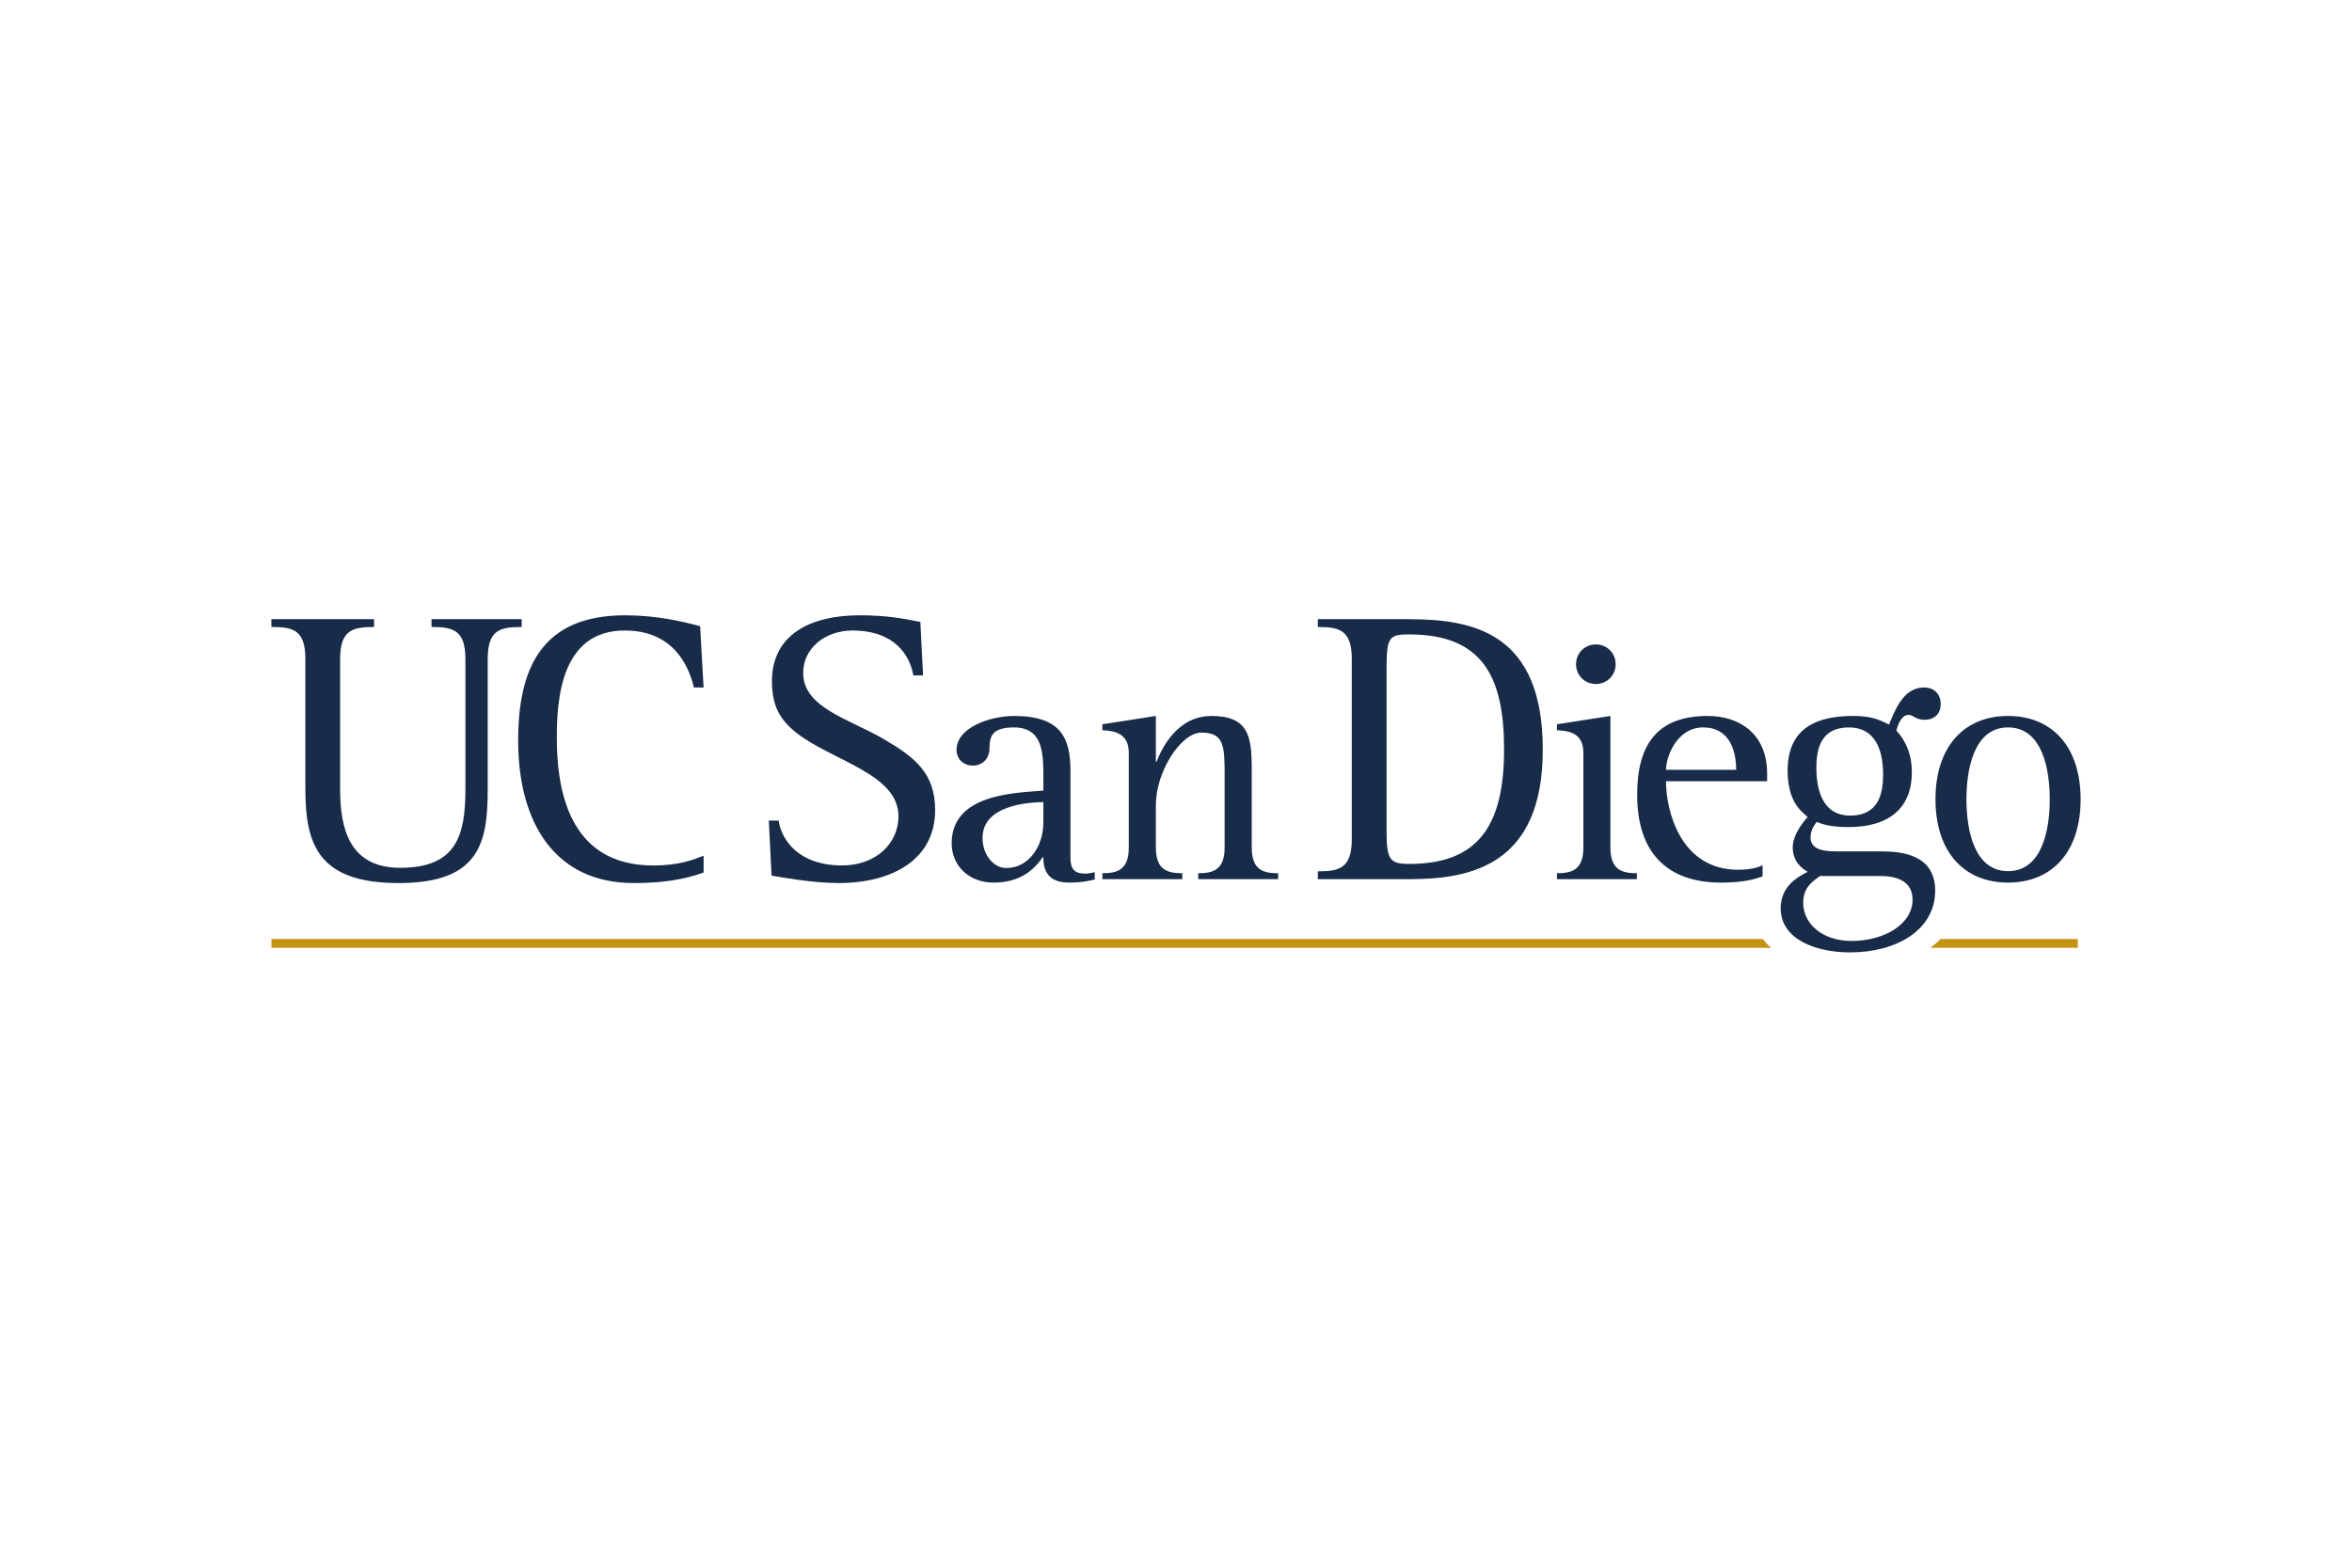
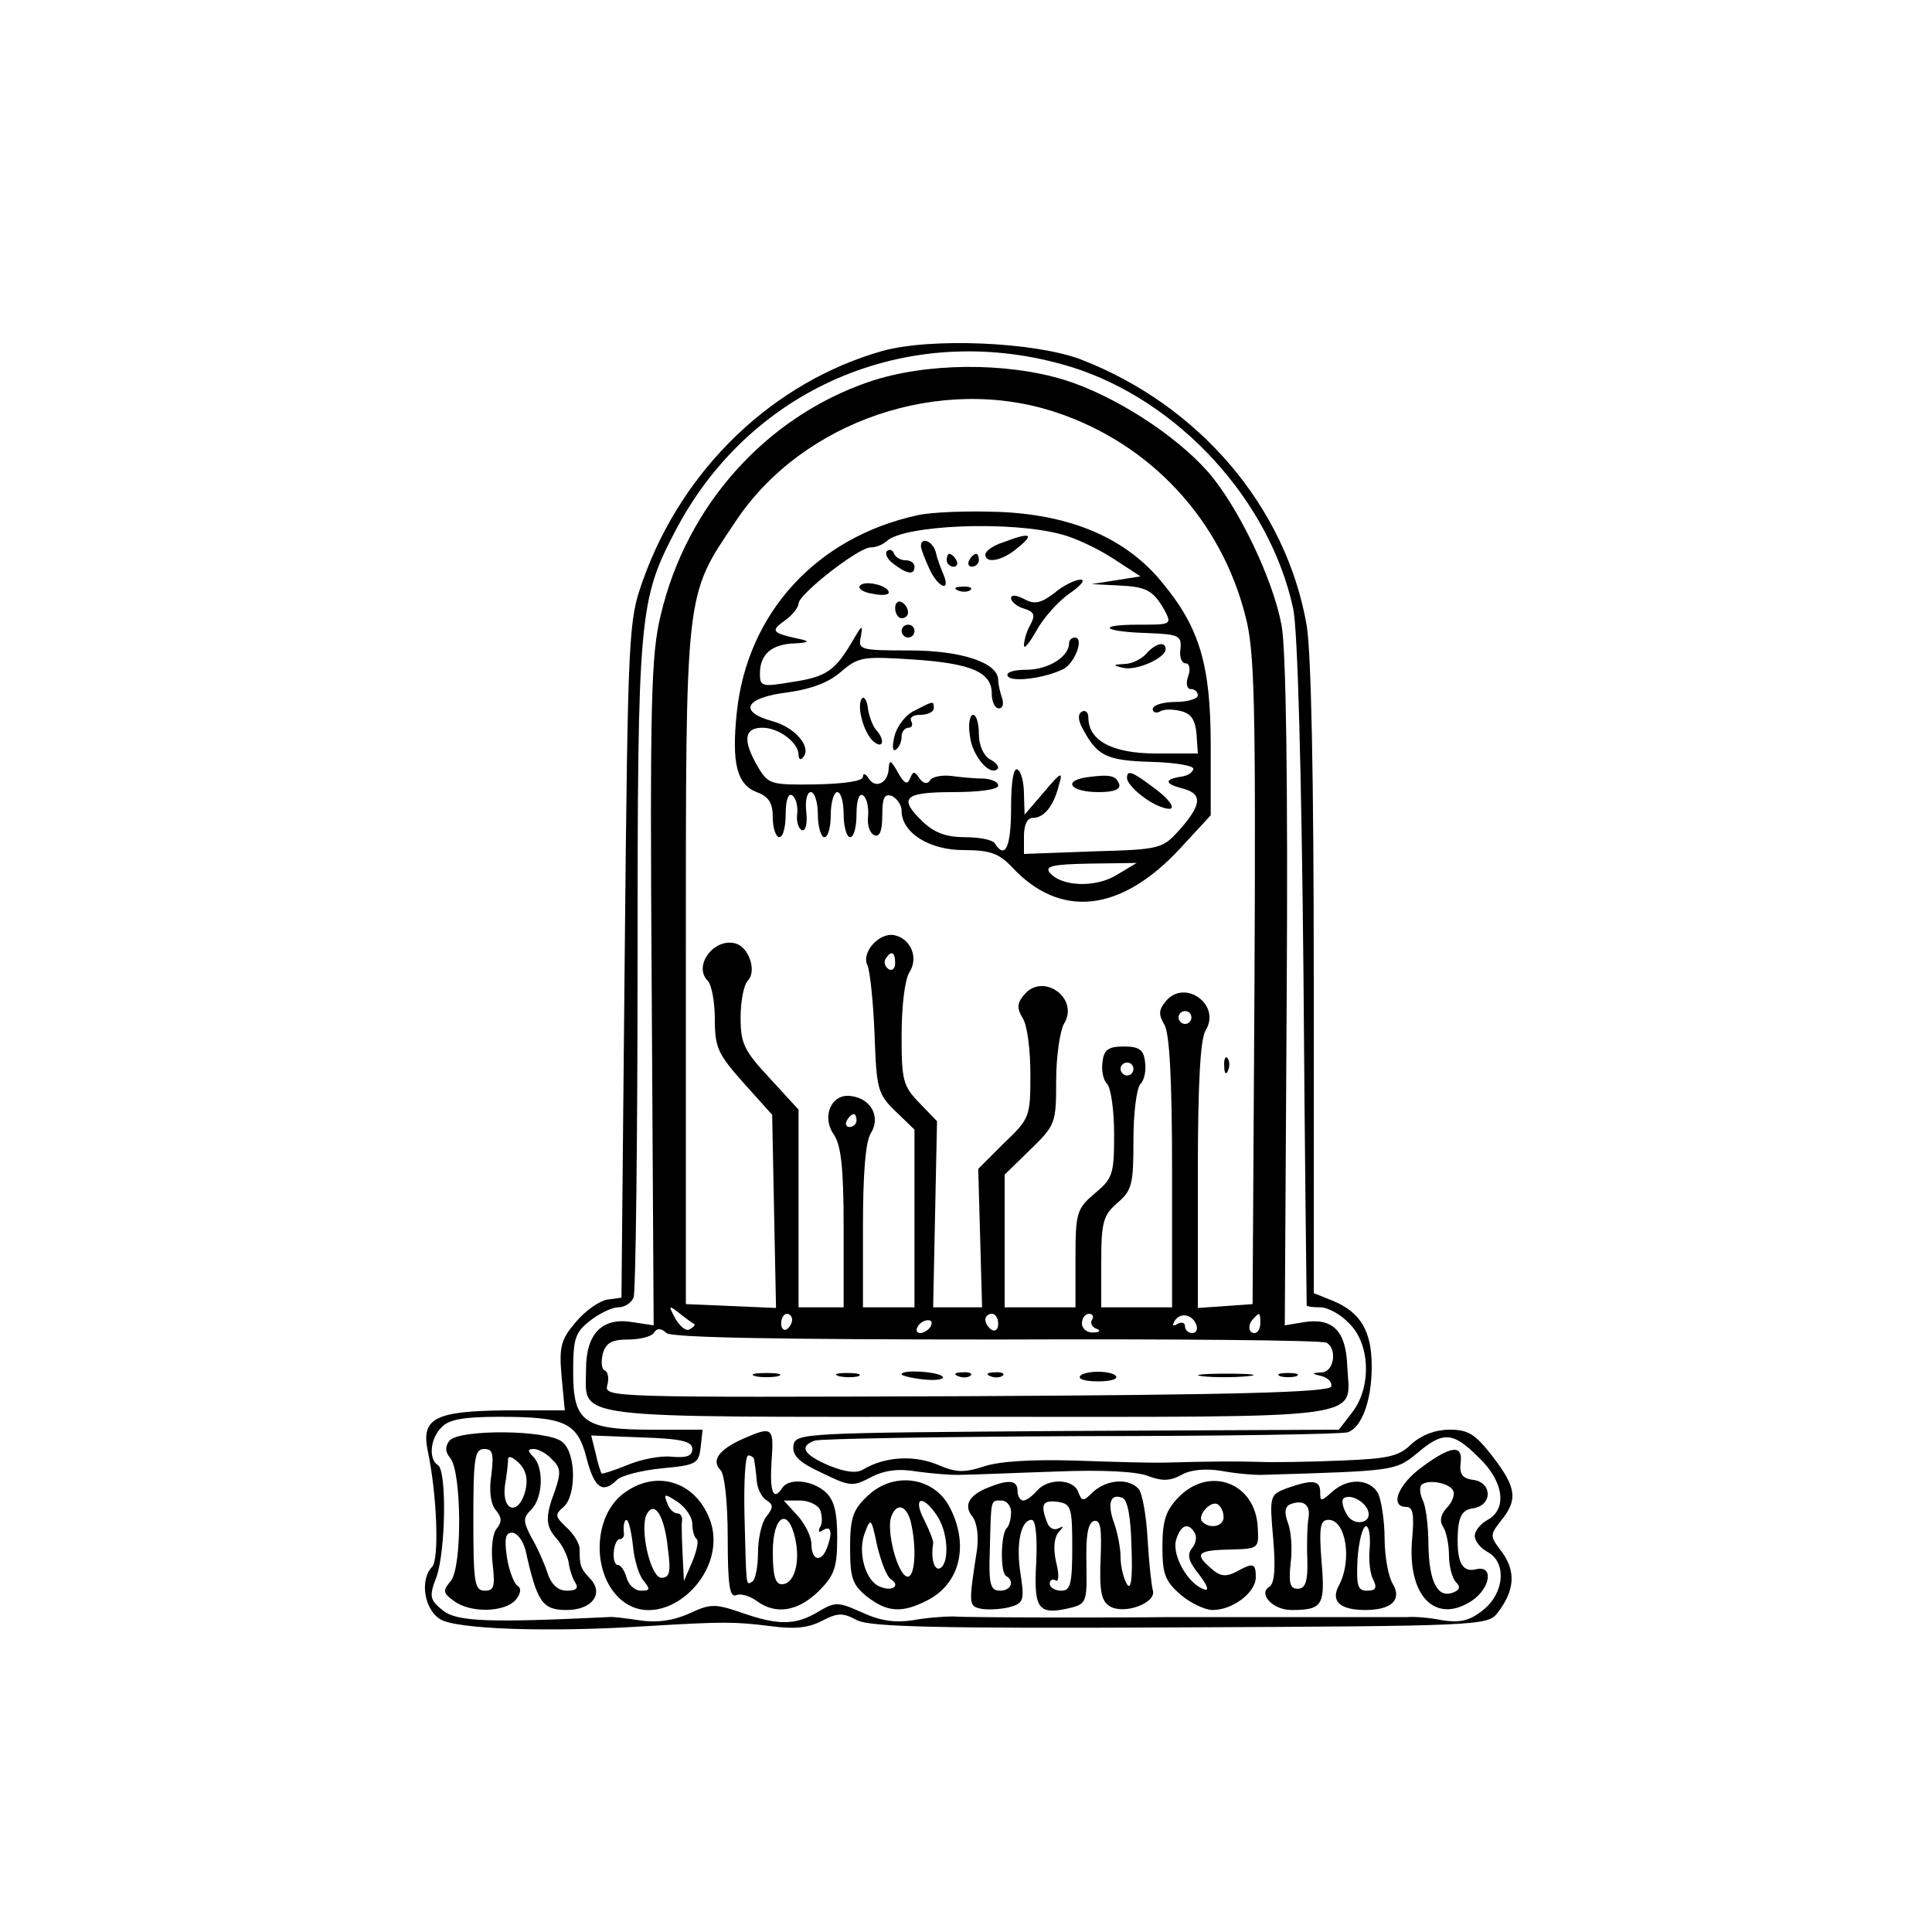
- <svg xmlns="http://www.w3.org/2000/svg" height="800" width="1200" viewBox="-27 -8.386 234 50.317">
-   <path fill="#182b49" d="M35.193 0c-8.314 0-10.641 5.28-10.641 12.466 0 8.275 3.73 14.179 11.496 14.179 2.875 0 5.05-.35 6.953-1.051v-1.67c-1.008.389-2.407.973-5.007.973-8.508 0-9.598-7.729-9.598-12.74 0-4.002.508-10.645 6.758-10.645 4.821 0 6.37 3.496 6.879 5.672h.968l-.347-6.1C40.941.621 38.302.001 35.193.001zm23.346 0c-4.889 0-8.737 1.903-8.737 6.562 0 2.489.817 3.883 2.524 5.203 3.612 2.759 10.062 4.042 10.062 8.234 0 2.683-2.215 4.895-5.633 4.895-4.157 0-5.982-2.407-6.291-4.467h-.974l.273 5.479c.973.156 4.039.738 6.68.738 5.317 0 9.594-2.332 9.594-7.264 0-3.691-2.057-5.281-5.125-7.068-3.379-1.98-8.004-3.108-8.004-6.564 0-2.565 2.292-4.234 4.896-4.234 4.154 0 5.71 2.41 6.061 4.467h.97L64.566.658C62.815.311 61.146 0 58.539 0zM0 .389v.773c2.14 0 3.381.273 3.381 3.188v12.936c0 5.476 1.246 9.359 9.284 9.359 8.08 0 8.857-4.039 8.857-9.359V4.35c0-2.915 1.243-3.187 3.379-3.187V.389h-8.971v.773c2.096 0 3.375.273 3.375 3.188v12.936c0 4.621-.889 7.841-6.488 7.841-5.045 0-5.979-3.88-5.979-7.841V4.35c0-2.915 1.283-3.187 3.379-3.187V.389H.001zm104.11 0v.775c2.1 0 3.38.271 3.38 3.186v17.943c0 2.912-1.28 3.184-3.38 3.184v.781h9.09c6.1 0 13.29-1.361 13.29-12.896 0-11.575-6.84-12.973-13.29-12.973l-9.09 0zm9.09 1.514c7.38 0 9.44 4.31 9.44 11.459 0 7.806-2.76 11.379-9.44 11.379-1.94 0-2.25-.427-2.25-3.262V5.166c0-3.03.31-3.264 2.25-3.264zm18.57.996c-1.1 0-1.97.863-1.97 1.969 0 1.106.87 1.969 1.97 1.969 1.11 0 1.97-.863 1.97-1.969 0-1.106-.86-1.969-1.97-1.969zm32.65 4.283c-2.11 0-2.93 2.387-3.48 3.697-1.11-.586-1.98-.861-3.57-.861-3.28 0-6.52.966-6.52 5.422 0 2.937 1.2 3.974 2 4.629-.38.417-1.49 1.729-1.49 3.008 0 1.453.9 2.108 1.49 2.451-1.11.555-2.69 1.486-2.69 3.629 0 3.108 3.52 4.388 6.9 4.388 4.6 0 8.47-2.209 8.47-6.148 0-3.834-3.84-3.904-5.49-3.904h-4.08c-1.11 0-2.83 0-2.83-1.385 0-.759.41-1.278.62-1.553.75.344 1.76.52 3.14.52 4.15 0 6.32-1.972 6.32-5.461 0-2.42-1.14-3.7-1.55-4.149.17-.551.48-1.554 1.24-1.554.45 0 .66.486 1.56.486 1.03 0 1.62-.622 1.62-1.559 0-1.035-.69-1.656-1.66-1.656zM73.9 10.018c-2.386 0-5.734 1.139-5.734 3.385 0 .932.722 1.556 1.656 1.556.59 0 1.625-.382 1.625-1.798 0-1.107.277-2.004 2.42-2.004 2.9 0 2.937 2.554 2.937 4.974v1.311c-2.625.245-9.123.244-9.123 5.254 0 2.245 1.76 3.904 4.143 3.904 2.354 0 3.841-.964 4.906-2.519h.074c0 1.486.588 2.519 2.594 2.519 1.24 0 2.104-.207 2.518-.31v-.723c-.309.069-.623.137-.932.137-1.075 0-1.486-.415-1.486-1.623v-8.573c0-3.212-.864-5.49-5.598-5.49zm14.098 0l-5.321.828v.588c.999.069 2.625.172 2.625 2.246v9.434c0 2.246-1.177 2.554-2.625 2.554v.59h7.946v-.59c-1.455 0-2.625-.308-2.625-2.554v-4.254c0-3.284 2.488-7.186 4.523-7.186 2.285 0 2.317 1.348 2.317 4.321v7.119c0 2.246-1.177 2.554-2.626 2.554v.59h7.948v-.59c-1.451 0-2.625-.308-2.625-2.554v-7.879c0-3.215-.345-5.217-4.01-5.217-3.423 0-4.975 3.28-5.457 4.559h-.07zm45.222 0l-5.32.828v.588c1.04.069 2.63.172 2.63 2.246v9.434c0 2.246-1.18 2.554-2.63 2.554v.59h7.95v-.59c-1.45 0-2.63-.308-2.63-2.554zm9.68 0c-4.98 0-7.02 2.794-7.02 7.84 0 5.804 3.01 8.742 8.36 8.742 2.11 0 3.29-.31 4.12-.623v-1.103c-.7.345-1.63.449-2.42.449-5.78 0-7.19-5.908-7.19-8.811h10.06v-.762c0-4.007-2.81-5.732-5.91-5.732zm29.88 0c-4.42 0-7.22 3.106-7.22 8.291 0 5.183 2.8 8.291 7.22 8.291 4.43 0 7.22-3.108 7.22-8.291 0-5.185-2.79-8.291-7.22-8.291zm-30.33 1.139c2.66 0 3.28 2.383 3.28 4.215h-6.98c0-1.279 1.07-4.215 3.7-4.215zm14.51 0c2.49 0 3.39 2.073 3.39 4.662 0 1.835-.38 4.113-3.29 4.113-2.49 0-3.35-2.14-3.35-4.766 0-2.004.52-4.009 3.25-4.009zm15.82 0c3.46 0 4.15 4.283 4.15 7.152 0 2.869-.69 7.15-4.15 7.15-3.45 0-4.14-4.281-4.14-7.15 0-2.869.69-7.152 4.14-7.152zm-95.976 7.427v2.04c0 2.348-1.451 4.527-3.697 4.527-1.175 0-2.352-1.209-2.352-3.004 0-3.215 4.424-3.526 6.049-3.563zm77.256 7.362h6.04c1.74 0 3.18.587 3.18 2.349 0 2.488-2.9 4.112-6.04 4.112-3.01 0-4.84-1.762-4.84-3.801 0-1.555.97-2.143 1.66-2.66z" />
-   <path fill="#c69214" d="M.002 32.212v.877h149.22c-.32-.268-.6-.563-.84-.877zm166.07 0c-.31.317-.65.607-1.03.877h14.68v-.877z" />
+ <svg xmlns="http://www.w3.org/2000/svg" version="1.0" width="300pt" height="300pt" viewBox="0 0 300 300" preserveAspectRatio="xMidYMid meet">
+   <g transform="translate(0,300) scale(0.1,-0.1)" fill="#000000" stroke="none">
+     <path d="M1370 2455 c-169 -48 -310 -182 -372 -357 -22 -62 -23 -75 -28 -588 l-5 -525 -22 -3 c-12 -2 -34 -17 -49 -35 -23 -27 -26 -38 -22 -84 l5 -53 -91 0 c-110 -1 -132 -12 -122 -62 15 -70 18 -170 7 -181 -19 -19 -13 -65 12 -81 24 -16 169 -21 322 -11 118 7 135 7 191 0 37 -5 59 -3 80 8 25 13 33 13 55 1 21 -10 118 -13 502 -11 463 2 477 3 492 22 27 35 29 64 8 94 -20 26 -20 27 -2 50 26 32 24 51 -13 99 -27 35 -38 42 -67 42 -22 0 -43 -8 -59 -22 -20 -20 -37 -23 -110 -26 -48 -2 -105 -3 -127 -2 -39 1 -62 1 -142 -1 -21 -1 -85 1 -143 3 -68 2 -118 -1 -142 -9 -31 -10 -43 -10 -73 3 -37 15 -82 12 -115 -8 -10 -6 -27 -4 -52 6 -40 17 -48 30 -23 39 8 3 194 6 414 7 220 0 406 3 414 6 22 8 37 50 37 102 0 55 -17 84 -60 102 l-30 12 0 486 c0 320 -4 508 -11 551 -32 184 -167 342 -351 413 -72 27 -232 34 -308 13z m294 -25 c166 -52 308 -207 344 -375 7 -30 13 -255 16 -565 2 -283 5 -516 5 -517 1 -2 10 -3 21 -3 12 0 32 -11 45 -25 33 -32 35 -100 4 -139 l-20 -26 -422 -2 c-413 -3 -422 -3 -425 -23 -2 -15 9 -26 44 -42 43 -21 48 -22 76 -7 21 11 43 14 72 9 22 -3 55 -6 71 -5 17 0 82 3 145 5 72 3 126 0 143 -7 21 -8 34 -8 52 2 14 8 37 10 62 6 21 -4 52 -7 68 -6 199 6 202 6 235 33 41 35 56 34 96 -6 39 -37 45 -80 14 -97 -11 -6 -20 -17 -20 -25 0 -8 9 -19 20 -25 30 -16 26 -64 -7 -90 -21 -17 -36 -20 -63 -16 -19 4 -44 6 -55 5 -11 0 -94 0 -185 0 -91 0 -174 0 -185 0 -63 -1 -314 -1 -335 1 -14 0 -42 -2 -63 -6 -27 -4 -50 -1 -78 12 -38 17 -42 17 -69 1 -35 -21 -62 -21 -119 -1 -41 14 -48 14 -82 -2 -25 -11 -50 -14 -76 -10 -21 3 -42 6 -48 5 -187 -9 -235 -7 -257 10 -21 17 -22 22 -10 53 14 41 16 164 2 173 -15 9 -12 42 6 59 11 12 35 16 89 16 103 0 122 -9 136 -65 12 -46 25 -55 47 -33 7 7 39 15 70 18 53 5 57 7 60 33 l3 27 -78 0 c-107 0 -123 12 -123 90 0 51 3 61 26 79 15 12 35 21 44 21 10 0 21 7 24 16 3 9 6 241 6 516 0 549 2 566 61 678 119 223 369 325 613 250z m-589 -1680 c0 -11 -9 -14 -32 -12 -17 2 -48 -4 -69 -13 -20 -8 -38 -14 -40 -13 -1 2 -6 16 -9 31 l-7 28 78 -3 c62 -2 79 -6 79 -18z" />
+     <path d="M1349 2407 c-160 -55 -283 -192 -323 -362 -15 -61 -17 -134 -14 -586 l3 -517 -33 5 c-47 8 -72 -18 -72 -73 0 -79 -38 -74 594 -74 635 0 592 -6 588 79 -2 54 -22 75 -67 68 l-30 -5 3 515 c2 326 -1 536 -8 572 -13 71 -67 184 -114 238 -51 58 -146 119 -223 143 -91 28 -216 27 -304 -3z m293 -48 c145 -49 254 -166 292 -316 14 -53 16 -131 14 -565 l-3 -503 -42 -3 -43 -3 0 206 c0 146 4 211 12 225 25 40 -33 81 -62 45 -11 -13 -11 -21 -2 -36 8 -13 12 -84 12 -229 l0 -210 -55 0 -55 0 0 70 c0 62 3 73 25 92 23 20 25 29 25 98 0 42 5 81 11 87 6 6 9 21 7 34 -2 19 -9 24 -33 24 -24 0 -31 -5 -33 -24 -2 -13 1 -28 7 -34 6 -6 11 -41 11 -78 0 -62 -2 -69 -30 -92 -28 -24 -30 -30 -30 -101 l0 -76 -55 0 -55 0 0 103 0 103 40 39 c39 38 40 41 40 107 0 38 6 77 12 88 25 40 -33 81 -62 45 -11 -13 -11 -21 -2 -36 7 -10 12 -49 12 -87 0 -66 -1 -69 -41 -107 l-40 -40 3 -108 3 -107 -38 0 -38 0 3 145 3 144 -28 29 c-25 26 -27 35 -27 105 0 44 5 86 12 97 15 23 2 53 -24 58 -23 4 -51 -27 -41 -47 4 -9 9 -57 11 -107 3 -86 5 -93 33 -120 l29 -28 0 -138 0 -138 -40 0 -40 0 0 125 c0 83 4 132 12 145 16 25 1 54 -30 58 -31 5 -47 -32 -27 -60 11 -17 15 -51 15 -145 l0 -123 -35 0 -35 0 0 153 0 154 -45 49 c-40 43 -45 54 -45 94 0 25 5 51 11 57 14 14 3 49 -16 57 -34 13 -70 -33 -46 -57 6 -6 11 -33 11 -60 0 -44 5 -54 45 -99 l44 -49 3 -150 3 -150 -70 3 -70 3 0 525 c0 591 -2 572 77 690 104 157 320 230 500 169z m-252 -855 c0 -8 -5 -12 -10 -9 -6 4 -8 11 -5 16 9 14 15 11 15 -7z m460 -84 c0 -5 -4 -10 -10 -10 -5 0 -10 5 -10 10 0 6 5 10 10 10 6 0 10 -4 10 -10z m-90 -80 c0 -5 -4 -10 -10 -10 -5 0 -10 5 -10 10 0 6 5 10 10 10 6 0 10 -4 10 -10z m-430 -80 c0 -5 -5 -10 -11 -10 -5 0 -7 5 -4 10 3 6 8 10 11 10 2 0 4 -4 4 -10z m-252 -316 c2 -1 -1 -5 -7 -8 -5 -4 -15 4 -22 16 -12 22 -11 22 7 8 10 -8 20 -15 22 -16z m152 7 c0 -6 -4 -12 -8 -15 -5 -3 -9 1 -9 9 0 8 4 15 9 15 4 0 8 -4 8 -9z m320 -7 c0 -8 -4 -12 -10 -9 -5 3 -10 10 -10 16 0 5 5 9 10 9 6 0 10 -7 10 -16z m146 7 c-4 -5 0 -12 6 -14 8 -3 6 -6 -4 -6 -10 -1 -18 6 -18 14 0 8 5 15 11 15 5 0 8 -4 5 -9z m162 -9 c2 -7 -1 -12 -7 -12 -6 0 -11 5 -11 11 0 5 -5 7 -12 3 -7 -4 -8 -3 -4 5 9 14 28 10 34 -7z m99 3 c0 -8 -4 -15 -9 -15 -10 0 -11 14 -1 23 9 10 10 9 10 -8z m-512 -5 c-3 -5 -11 -10 -16 -10 -6 0 -7 5 -4 10 3 6 11 10 16 10 6 0 7 -4 4 -10z m104 -20 c275 1 505 -1 511 -5 17 -10 11 -45 -7 -46 -17 -1 -17 -2 0 -6 10 -3 16 -10 14 -16 -3 -9 -149 -13 -567 -15 -554 -2 -562 -2 -557 17 3 11 1 21 -4 23 -5 2 -6 13 -3 26 5 17 14 22 40 22 18 0 36 5 39 10 5 8 11 8 20 0 9 -7 169 -10 514 -10z" />
+     <path d="M1425 2200 c-157 -34 -265 -152 -281 -307 -8 -78 0 -111 31 -123 19 -7 25 -17 25 -40 0 -16 5 -30 10 -30 6 0 10 16 10 36 0 21 4 33 10 29 6 -4 9 -16 8 -28 -2 -12 2 -24 7 -26 6 -2 9 10 7 28 -2 17 1 31 7 31 6 0 11 -16 11 -35 0 -19 5 -35 10 -35 6 0 10 16 10 35 0 19 5 35 10 35 6 0 10 -16 10 -35 0 -19 5 -35 10 -35 6 0 10 16 10 36 0 21 4 33 10 29 6 -4 9 -18 8 -32 -2 -14 3 -28 10 -30 8 -3 12 7 12 31 0 27 3 34 15 30 8 -4 15 -14 15 -23 0 -34 43 -61 96 -61 41 0 55 -5 75 -26 75 -81 169 -71 261 28 l48 52 0 108 c0 125 -17 183 -75 253 -55 68 -139 105 -251 110 -49 2 -107 0 -129 -5z m224 -30 c20 -5 56 -22 79 -37 l43 -28 -38 -6 -38 -6 40 -2 c45 -2 55 -7 73 -38 12 -23 11 -23 -40 -23 -67 0 -56 -11 14 -13 49 -2 53 -4 51 -25 -2 -12 2 -22 8 -22 6 0 8 -9 4 -20 -4 -11 -2 -20 4 -20 6 0 11 -4 11 -10 0 -5 -16 -10 -35 -10 -19 0 -35 -5 -35 -11 0 -5 5 -7 11 -4 5 4 20 4 32 1 17 -4 23 -14 25 -36 l2 -30 -65 0 c-68 0 -105 20 -105 56 0 8 -5 12 -10 9 -7 -4 -6 -14 2 -28 22 -41 37 -48 105 -50 38 -1 67 -6 66 -11 -1 -6 -10 -11 -19 -12 -26 -4 -26 -11 1 -18 32 -8 32 -24 -2 -63 -28 -31 -29 -32 -135 -35 l-108 -4 0 28 c0 17 5 28 14 28 17 0 32 18 40 50 7 23 4 22 -23 -10 l-30 -35 -1 32 c0 17 -4 35 -10 38 -6 4 -10 -18 -10 -59 0 -61 -9 -81 -25 -56 -3 6 -24 10 -47 10 -28 0 -47 7 -64 23 -40 38 -31 47 46 47 40 0 70 4 70 10 0 6 -10 10 -22 11 -13 0 -35 2 -50 4 -15 2 -31 -1 -34 -7 -4 -6 -10 -5 -16 3 -8 12 -10 12 -15 0 -4 -10 -9 -8 -19 10 -10 18 -13 20 -14 7 0 -23 -20 -34 -31 -17 -5 8 -9 9 -9 3 0 -7 -28 -11 -73 -12 -70 -1 -74 0 -90 27 -24 41 -22 61 7 61 25 0 56 -23 56 -42 0 -6 3 -9 6 -5 16 15 -10 47 -46 57 -55 15 -43 37 24 45 35 5 63 15 82 32 27 23 34 24 111 19 92 -6 123 -20 123 -53 0 -13 5 -23 11 -23 6 0 8 7 5 16 -3 9 -6 21 -6 28 0 27 -57 46 -138 46 -78 0 -80 1 -75 23 3 18 1 16 -13 -8 -27 -46 -40 -56 -94 -64 -47 -8 -50 -7 -50 13 0 30 18 46 55 47 19 1 23 3 10 6 -47 10 -49 13 -27 29 12 8 22 21 22 27 1 15 93 87 112 87 8 0 18 4 24 9 25 26 194 33 273 11z m86 -528 c-33 -21 -87 -19 -105 3 -8 10 5 13 62 14 l73 1 -30 -18z" />
+     <path d="M1558 2158 c-16 -5 -28 -14 -28 -19 0 -15 27 -10 51 11 26 21 19 24 -23 8z" />
+     <path d="M1430 2152 c0 -4 6 -20 13 -35 13 -29 34 -38 22 -9 -4 9 -10 25 -12 35 -5 17 -23 24 -23 9z" />
+     <path d="M1377 2144 c-3 -4 1 -13 11 -20 21 -16 32 -17 32 -4 0 6 -6 10 -14 10 -8 0 -16 5 -18 11 -2 5 -7 7 -11 3z" />
+     <path d="M1470 2130 c0 -5 5 -10 11 -10 5 0 7 5 4 10 -3 6 -8 10 -11 10 -2 0 -4 -4 -4 -10z" />
+     <path d="M1505 2130 c-3 -5 -1 -10 4 -10 6 0 11 5 11 10 0 6 -2 10 -4 10 -3 0 -8 -4 -11 -10z" />
+     <path d="M1335 2090 c-3 -4 6 -10 20 -12 14 -3 25 -2 25 2 0 11 -39 20 -45 10z" />
+     <path d="M1637 2079 c-21 -16 -31 -18 -47 -9 -12 6 -20 7 -20 1 0 -5 9 -13 20 -16 16 -5 18 -10 10 -25 -6 -10 -10 -25 -10 -32 0 -7 8 3 19 22 10 19 33 45 51 58 18 12 26 22 18 22 -8 0 -27 -9 -41 -21z" />
+     <path d="M1488 2083 c7 -3 16 -2 19 1 4 3 -2 6 -13 5 -11 0 -14 -3 -6 -6z" />
+     <path d="M1390 2056 c0 -9 5 -16 10 -16 6 0 10 4 10 9 0 6 -4 13 -10 16 -5 3 -10 -1 -10 -9z" />
+     <path d="M1400 2020 c0 -5 5 -10 10 -10 6 0 10 5 10 10 0 6 -4 10 -10 10 -5 0 -10 -4 -10 -10z" />
+     <path d="M1660 2001 c0 -21 -33 -41 -66 -41 -20 0 -33 -4 -29 -10 6 -10 58 -3 86 11 18 9 33 49 18 49 -5 0 -9 -4 -9 -9z" />
+     <path d="M1780 1985 c-7 -8 -22 -16 -34 -16 -18 -1 -19 -2 -2 -6 20 -5 66 15 66 29 0 13 -16 9 -30 -7z" />
+     <path d="M1339 1916 c-10 -10 2 -54 17 -67 15 -13 19 1 5 17 -5 5 -11 20 -13 32 -1 13 -6 21 -9 18z" />
+     <path d="M1421 1897 c-14 -6 -28 -24 -32 -40 -4 -16 -3 -25 2 -21 5 3 9 12 9 20 0 8 5 14 11 14 5 0 7 5 4 10 -3 6 3 10 14 10 12 0 21 5 21 10 0 12 0 12 -29 -3z" />
+     <path d="M1506 1858 c3 -31 31 -64 43 -52 3 3 -2 10 -12 15 -10 6 -17 22 -17 39 0 17 -4 30 -9 30 -5 0 -8 -15 -5 -32z" />
+     <path d="M1687 1793 c-38 -6 -24 -23 19 -23 23 0 34 4 32 12 -5 14 -14 16 -51 11z" />
+     <path d="M1750 1792 c0 -11 30 -37 53 -45 27 -10 20 7 -13 31 -32 24 -40 27 -40 14z" />
+     <path d="M1901 1344 c0 -11 3 -14 6 -6 3 7 2 16 -1 19 -3 4 -6 -2 -5 -13z" />
+     <path d="M1173 863 c9 -2 25 -2 35 0 9 3 1 5 -18 5 -19 0 -27 -2 -17 -5z" />
+     <path d="M1303 863 c9 -2 23 -2 30 0 6 3 -1 5 -18 5 -16 0 -22 -2 -12 -5z" />
+     <path d="M1400 866 c0 -2 15 -6 34 -8 19 -2 32 0 30 4 -5 8 -64 12 -64 4z" />
+     <path d="M1488 863 c7 -3 16 -2 19 1 4 3 -2 6 -13 5 -11 0 -14 -3 -6 -6z" />
+     <path d="M1538 863 c7 -3 16 -2 19 1 4 3 -2 6 -13 5 -11 0 -14 -3 -6 -6z" />
+     <path d="M1677 863 c-3 -5 10 -8 28 -8 18 0 31 3 28 8 -2 4 -15 7 -28 7 -13 0 -26 -3 -28 -7z" />
+     <path d="M1867 863 c18 -2 50 -2 70 0 21 2 7 4 -32 4 -38 0 -55 -2 -38 -4z" />
+     <path d="M1988 863 c6 -2 18 -2 25 0 6 3 1 5 -13 5 -14 0 -19 -2 -12 -5z" />
+     <path d="M698 763 c-7 -9 -7 -17 1 -27 18 -21 19 -169 1 -191 -13 -15 -12 -19 5 -31 25 -19 79 -18 96 2 8 10 9 18 2 22 -5 4 -13 24 -16 45 -4 28 -2 37 8 37 8 0 17 -12 21 -27 18 -81 26 -93 64 -93 39 0 58 25 37 48 -16 17 -17 21 -17 47 0 8 -9 23 -20 33 -18 17 -19 20 -5 32 20 17 20 84 -2 101 -22 19 -160 20 -175 2z m65 -53 c-4 -25 -1 -46 7 -55 9 -11 10 -18 1 -29 -6 -7 -9 -31 -6 -55 4 -35 2 -41 -12 -41 -16 0 -18 11 -18 110 0 96 2 110 17 110 13 0 15 -7 11 -40z m94 24 c14 -13 14 -21 5 -48 -16 -42 -15 -56 3 -76 8 -9 16 -25 18 -36 1 -10 6 -25 10 -31 6 -9 2 -13 -13 -13 -13 0 -24 9 -30 28 -5 15 -16 40 -25 55 -13 25 -13 30 0 43 18 18 20 65 3 82 -9 9 -9 12 1 12 7 0 20 -7 28 -16z m-41 -48 c-10 -40 -37 -34 -32 7 3 17 5 36 5 42 1 5 8 2 17 -7 11 -11 14 -25 10 -42z" />
+     <path d="M1154 766 c-38 -17 -50 -34 -35 -49 6 -6 11 -49 11 -105 0 -73 3 -93 13 -89 7 3 21 -1 32 -9 30 -22 64 -16 96 15 25 25 29 37 29 84 0 40 -5 58 -18 70 -21 19 -57 22 -67 7 -14 -22 -20 -7 -17 40 4 54 2 56 -44 36z m17 -33 c1 -5 3 -19 4 -32 1 -13 8 -27 16 -31 10 -7 10 -11 -1 -25 -7 -8 -13 -34 -13 -56 0 -22 -4 -42 -9 -45 -10 -6 -9 -10 -12 104 -1 50 1 92 6 92 4 0 9 -3 9 -7z m103 -79 c3 -9 3 -21 -1 -26 -3 -7 -1 -8 5 -4 13 8 15 -4 6 -28 -9 -23 -24 -19 -24 6 0 12 -10 32 -22 45 l-21 23 25 0 c14 0 29 -7 32 -16z m-39 -44 c8 -37 -2 -70 -21 -70 -10 0 -14 13 -14 50 0 57 24 71 35 20z" />
+     <path d="M2208 722 c-37 -27 -51 -62 -24 -62 10 0 12 -12 9 -47 -9 -90 35 -136 92 -99 30 20 35 57 6 49 -22 -5 -30 14 -27 62 2 22 8 31 24 33 30 5 29 40 0 44 -17 2 -22 9 -20 26 4 29 -14 28 -60 -6z m49 -38 c2 -7 -3 -18 -11 -26 -9 -10 -11 -20 -5 -29 5 -8 9 -28 9 -45 0 -16 5 -35 11 -41 7 -7 6 -12 -5 -16 -24 -9 -37 17 -38 75 0 29 -4 60 -9 69 -4 9 -5 19 -2 23 10 10 46 3 50 -10z" />
+     <path d="M967 680 c-45 -35 -48 -119 -7 -160 63 -63 175 34 142 121 -23 60 -85 78 -135 39z m108 -46 c0 -11 3 -21 7 -24 3 -3 0 -18 -7 -35 l-13 -30 -2 40 c-1 22 -2 46 -1 53 1 6 -2 12 -7 12 -6 0 -13 7 -16 16 -6 15 -4 15 16 2 13 -9 23 -24 23 -34z m-38 -38 c5 -37 3 -46 -10 -46 -17 0 -35 79 -22 100 12 20 27 -5 32 -54z m-54 2 c2 -20 9 -44 16 -52 11 -14 11 -16 -4 -16 -9 0 -19 9 -22 20 -3 11 -9 20 -14 20 -4 0 -7 9 -6 20 1 11 5 20 9 20 4 0 7 3 7 8 -2 13 1 25 5 21 3 -3 7 -21 9 -41z" />
+     <path d="M1345 675 c-21 -20 -25 -34 -25 -79 0 -47 4 -57 26 -75 32 -25 55 -26 94 -6 51 26 65 86 35 144 -25 49 -90 57 -130 16z m109 -27 c18 -25 21 -74 6 -83 -9 -5 -15 15 -11 38 1 4 -6 21 -14 37 -18 35 -3 40 19 8z m-40 -10 c10 -41 7 -90 -6 -86 -15 5 -32 72 -24 93 8 22 23 18 30 -7z m-31 -90 c16 -10 3 -20 -16 -12 -23 8 -36 54 -24 84 9 24 10 23 19 -20 6 -25 15 -48 21 -52z" />
+     <path d="M1534 690 c-30 -12 -38 -28 -24 -45 7 -9 10 -30 7 -52 -13 -84 -13 -87 6 -91 10 -2 30 -1 43 2 23 6 25 10 19 50 -8 48 0 86 17 86 6 0 9 -25 7 -67 -4 -73 3 -82 56 -69 22 6 23 11 22 67 -1 44 2 63 11 67 11 3 13 -10 11 -59 -2 -49 1 -65 14 -73 22 -14 74 5 67 25 -2 8 -6 43 -8 79 -2 36 -8 71 -14 78 -15 17 -48 15 -70 -4 -16 -16 -18 -16 -24 0 -8 20 -47 21 -64 1 -7 -8 -16 -15 -21 -15 -5 0 -9 7 -9 15 0 17 -14 18 -46 5z m223 -93 c2 -49 -1 -67 -7 -57 -5 8 -10 27 -10 42 0 15 -5 39 -10 53 -11 30 -6 47 13 39 8 -3 13 -30 14 -77z m-187 55 c0 -10 -3 -22 -7 -25 -9 -10 -10 -68 -1 -74 14 -8 8 -23 -9 -23 -15 0 -18 9 -16 63 2 81 1 77 18 77 8 0 15 -8 15 -18z m95 -54 c0 -58 -3 -68 -17 -68 -10 0 -18 5 -18 11 0 5 4 8 9 5 5 -4 6 9 1 28 -5 22 -3 39 4 47 8 9 8 10 0 6 -7 -4 -15 0 -18 9 -11 28 -7 35 16 32 21 -3 23 -8 23 -70z" />
+     <path d="M1829 674 c-19 -20 -24 -36 -24 -76 0 -42 4 -53 28 -74 15 -13 38 -24 50 -24 31 0 67 27 67 51 0 22 -4 23 -31 8 -16 -8 -25 -7 -40 7 -25 22 -19 27 34 28 41 1 42 2 40 34 -3 70 -76 97 -124 46z m71 -30 c0 -14 -21 -19 -33 -7 -9 9 13 34 24 27 5 -3 9 -12 9 -20z m-45 -24 c4 -6 2 -17 -4 -24 -8 -10 -6 -20 11 -41 13 -17 16 -26 8 -23 -25 8 -50 52 -44 76 7 24 19 29 29 12z" />
+     <path d="M1998 689 c-26 -10 -27 -11 -21 -78 4 -47 2 -70 -6 -75 -18 -11 6 -36 34 -36 49 0 53 7 47 76 -4 53 -2 64 11 64 27 0 37 -63 16 -102 -13 -24 1 -38 41 -38 41 0 57 16 43 40 -7 11 -13 43 -13 71 0 27 -5 59 -10 70 -13 23 -47 25 -72 2 -17 -15 -18 -15 -18 0 0 19 -12 20 -52 6z m126 -34 c8 -21 -23 -26 -33 -6 -6 10 -8 21 -5 24 9 8 32 -3 38 -18z m-92 -11 c-2 -10 -3 -40 -2 -65 1 -35 -3 -46 -15 -46 -12 0 -14 9 -11 39 3 22 1 50 -4 63 -6 16 -5 25 3 29 20 8 32 0 29 -20z m95 -46 c-2 -18 0 -41 5 -50 7 -14 4 -18 -9 -18 -15 0 -17 7 -15 50 2 27 8 50 13 50 5 0 7 -15 6 -32z" />
+   </g>
</svg>
